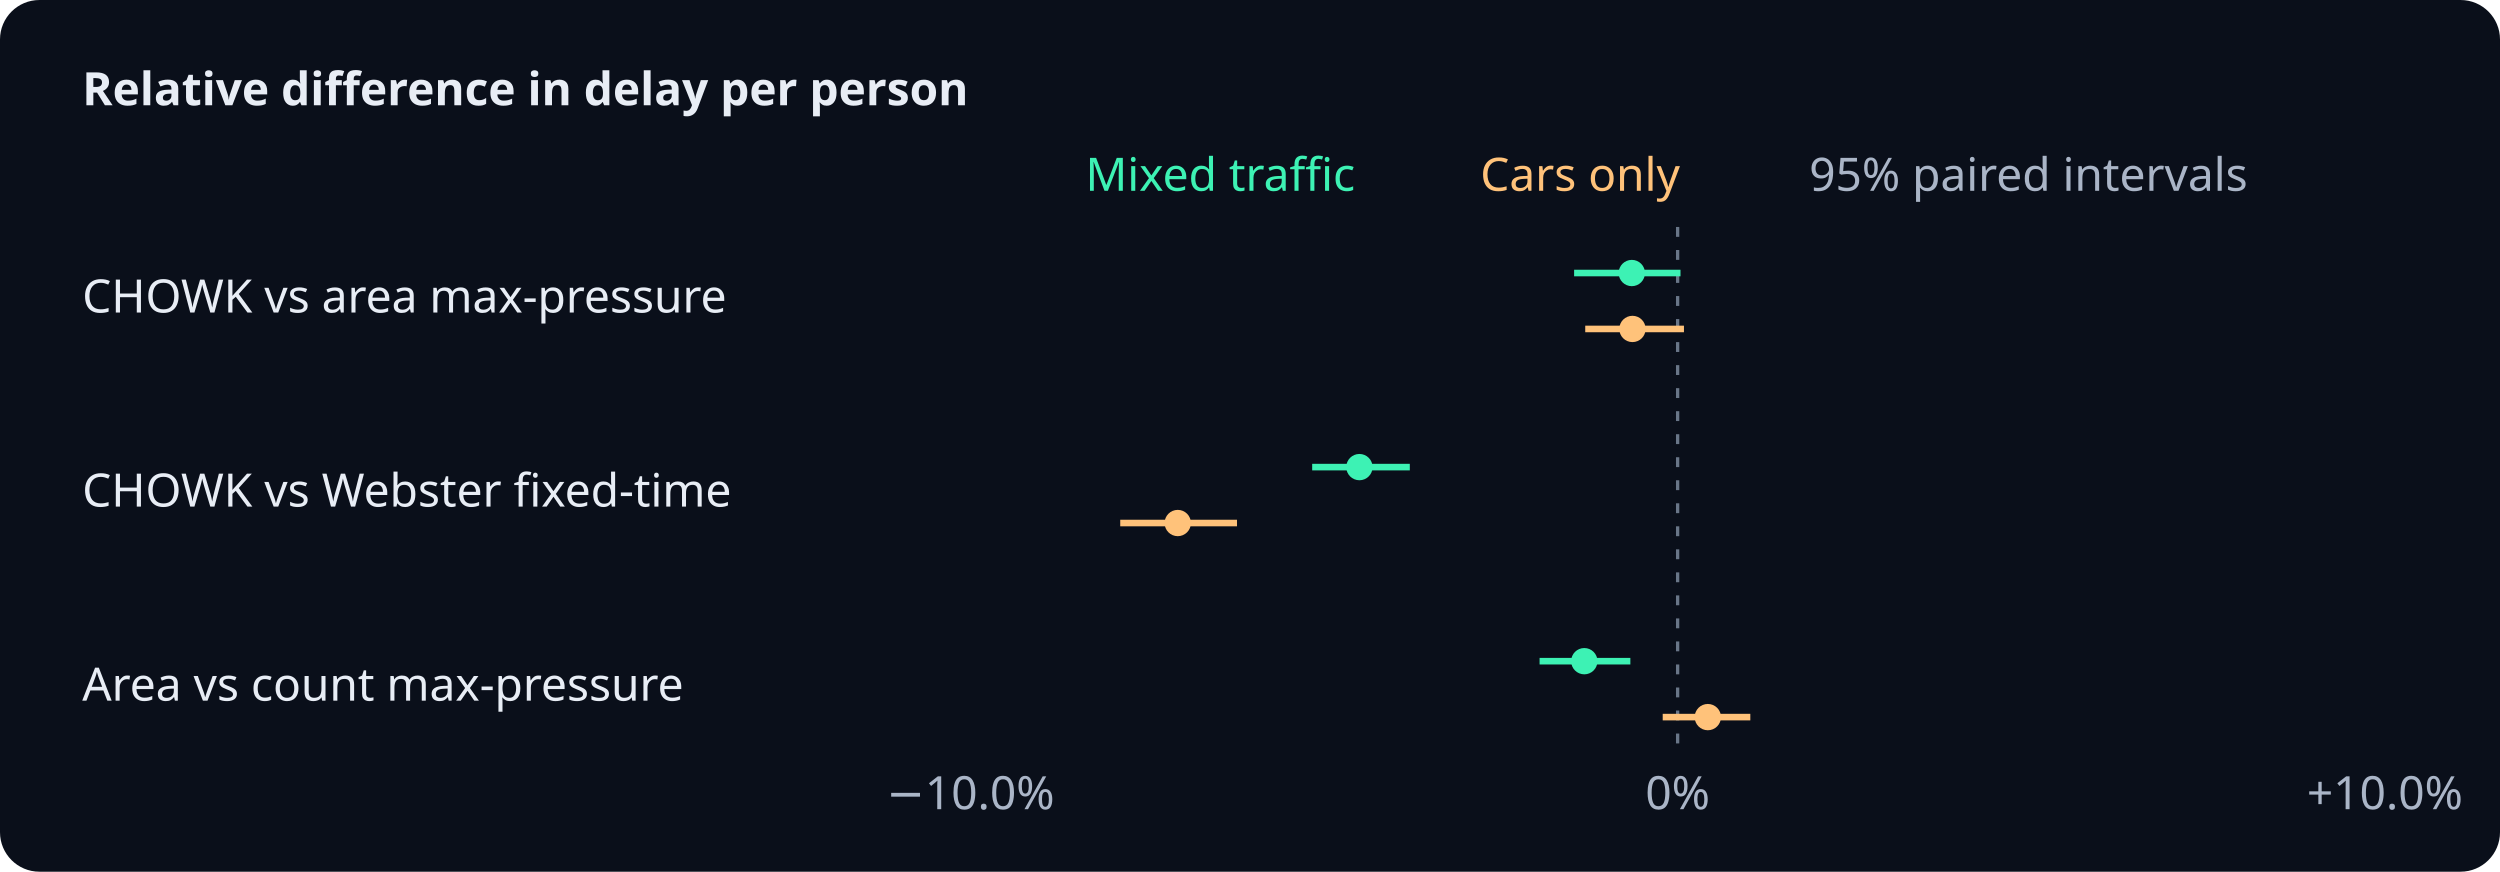
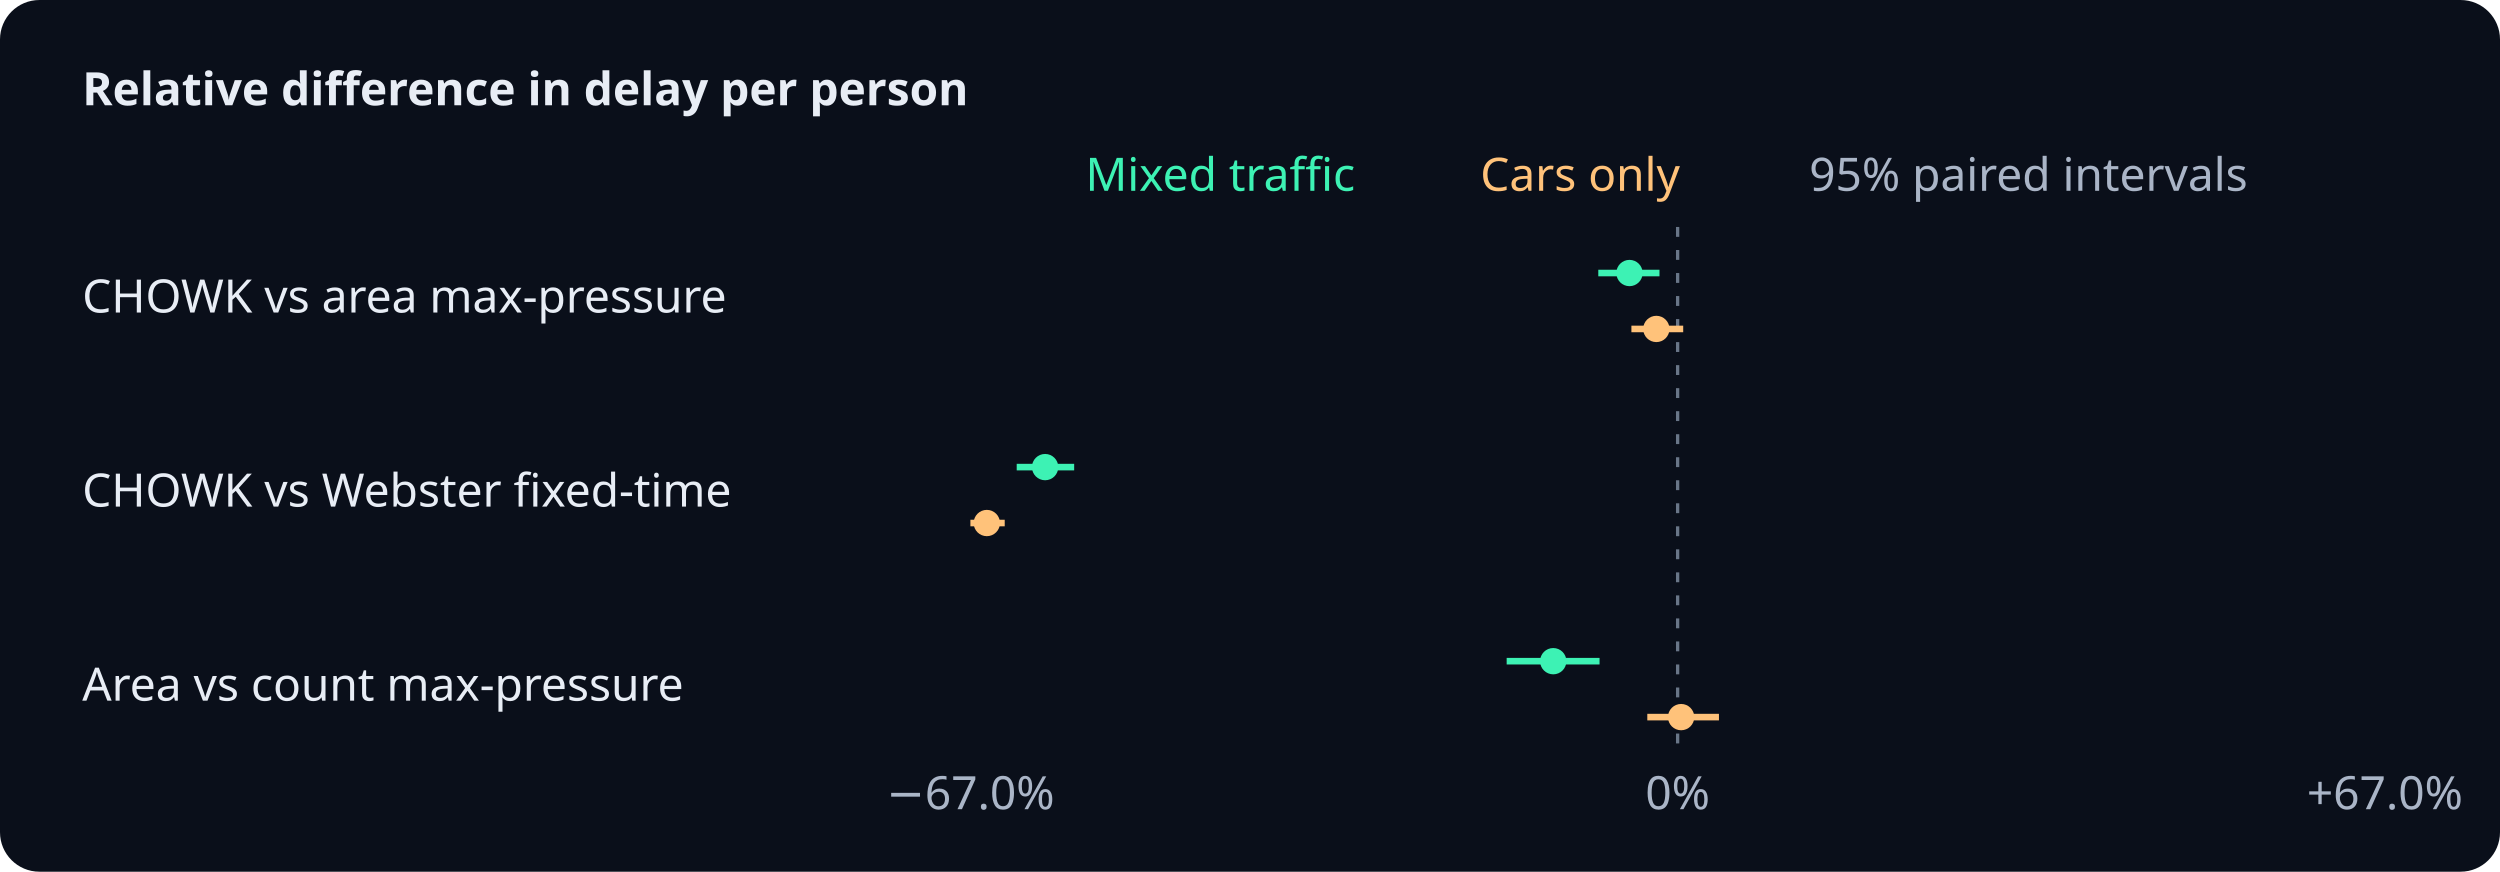
<svg xmlns="http://www.w3.org/2000/svg" viewBox="0 0 760 265" role="img" aria-labelledby="title description">
  <rect width="760" height="265" rx="12" fill="#0a0f1a" />
  <g font-family="system-ui, sans-serif" font-size="14">
    <text x="25" y="32" fill="#e8edf5" font-weight="650">Relative difference in delay per person</text>
    <text x="330" y="58" fill="#3df2b4">Mixed traffic</text>
    <text x="450" y="58" fill="#ffc27a">Cars only</text>
    <text x="550" y="58" fill="#aab5c7">95% paired intervals</text>
    <line x1="510" x2="510" y1="69" y2="229" stroke="#697688" stroke-dasharray="3 4" />
    <text x="25" y="95" fill="#e8edf5">CHOWK vs area max-pressure</text>
-     <line x1="478.53" x2="510.873" y1="83" y2="83" stroke="#3df2b4" stroke-width="2" />
-     <circle cx="496.07" cy="83" r="4" fill="#3df2b4" />
-     <line x1="481.911" x2="511.924" y1="100" y2="100" stroke="#ffc27a" stroke-width="2" />
-     <circle cx="496.269" cy="100" r="4" fill="#ffc27a" />
+     <line x1="485.881" x2="504.485" y1="83" y2="83" stroke="#3df2b4" stroke-width="2" />
+     <circle cx="495.364" cy="83" r="4" fill="#3df2b4" />
+     <line x1="495.947" x2="511.694" y1="100" y2="100" stroke="#ffc27a" stroke-width="2" />
+     <circle cx="503.526" cy="100" r="4" fill="#ffc27a" />
    <text x="25" y="154" fill="#e8edf5">CHOWK vs Webster fixed-time</text>
-     <line x1="398.903" x2="428.579" y1="142" y2="142" stroke="#3df2b4" stroke-width="2" />
-     <circle cx="413.263" cy="142" r="4" fill="#3df2b4" />
-     <line x1="340.551" x2="376.051" y1="159" y2="159" stroke="#ffc27a" stroke-width="2" />
-     <circle cx="358.037" cy="159" r="4" fill="#ffc27a" />
+     <line x1="309.076" x2="326.547" y1="142" y2="142" stroke="#3df2b4" stroke-width="2" />
+     <circle cx="317.714" cy="142" r="4" fill="#3df2b4" />
+     <line x1="295" x2="305.435" y1="159" y2="159" stroke="#ffc27a" stroke-width="2" />
+     <circle cx="299.994" cy="159" r="4" fill="#ffc27a" />
    <text x="25" y="213" fill="#e8edf5">Area vs count max-pressure</text>
-     <line x1="468.031" x2="495.632" y1="201" y2="201" stroke="#3df2b4" stroke-width="2" />
-     <circle cx="481.628" cy="201" r="4" fill="#3df2b4" />
-     <line x1="505.463" x2="532.099" y1="218" y2="218" stroke="#ffc27a" stroke-width="2" />
-     <circle cx="519.179" cy="218" r="4" fill="#ffc27a" />
+     <line x1="458.026" x2="486.264" y1="201" y2="201" stroke="#3df2b4" stroke-width="2" />
+     <circle cx="472.183" cy="201" r="4" fill="#3df2b4" />
+     <line x1="500.779" x2="522.561" y1="218" y2="218" stroke="#ffc27a" stroke-width="2" />
+     <circle cx="511.063" cy="218" r="4" fill="#ffc27a" />
    <g fill="#aab5c7" text-anchor="middle">
-       <text x="295" y="246">−10.0%</text>
+       <text x="295" y="246">−67.0%</text>
      <text x="510" y="246">0%</text>
-       <text x="725" y="246">+10.0%</text>
+       <text x="725" y="246">+67.0%</text>
    </g>
  </g>
</svg>
